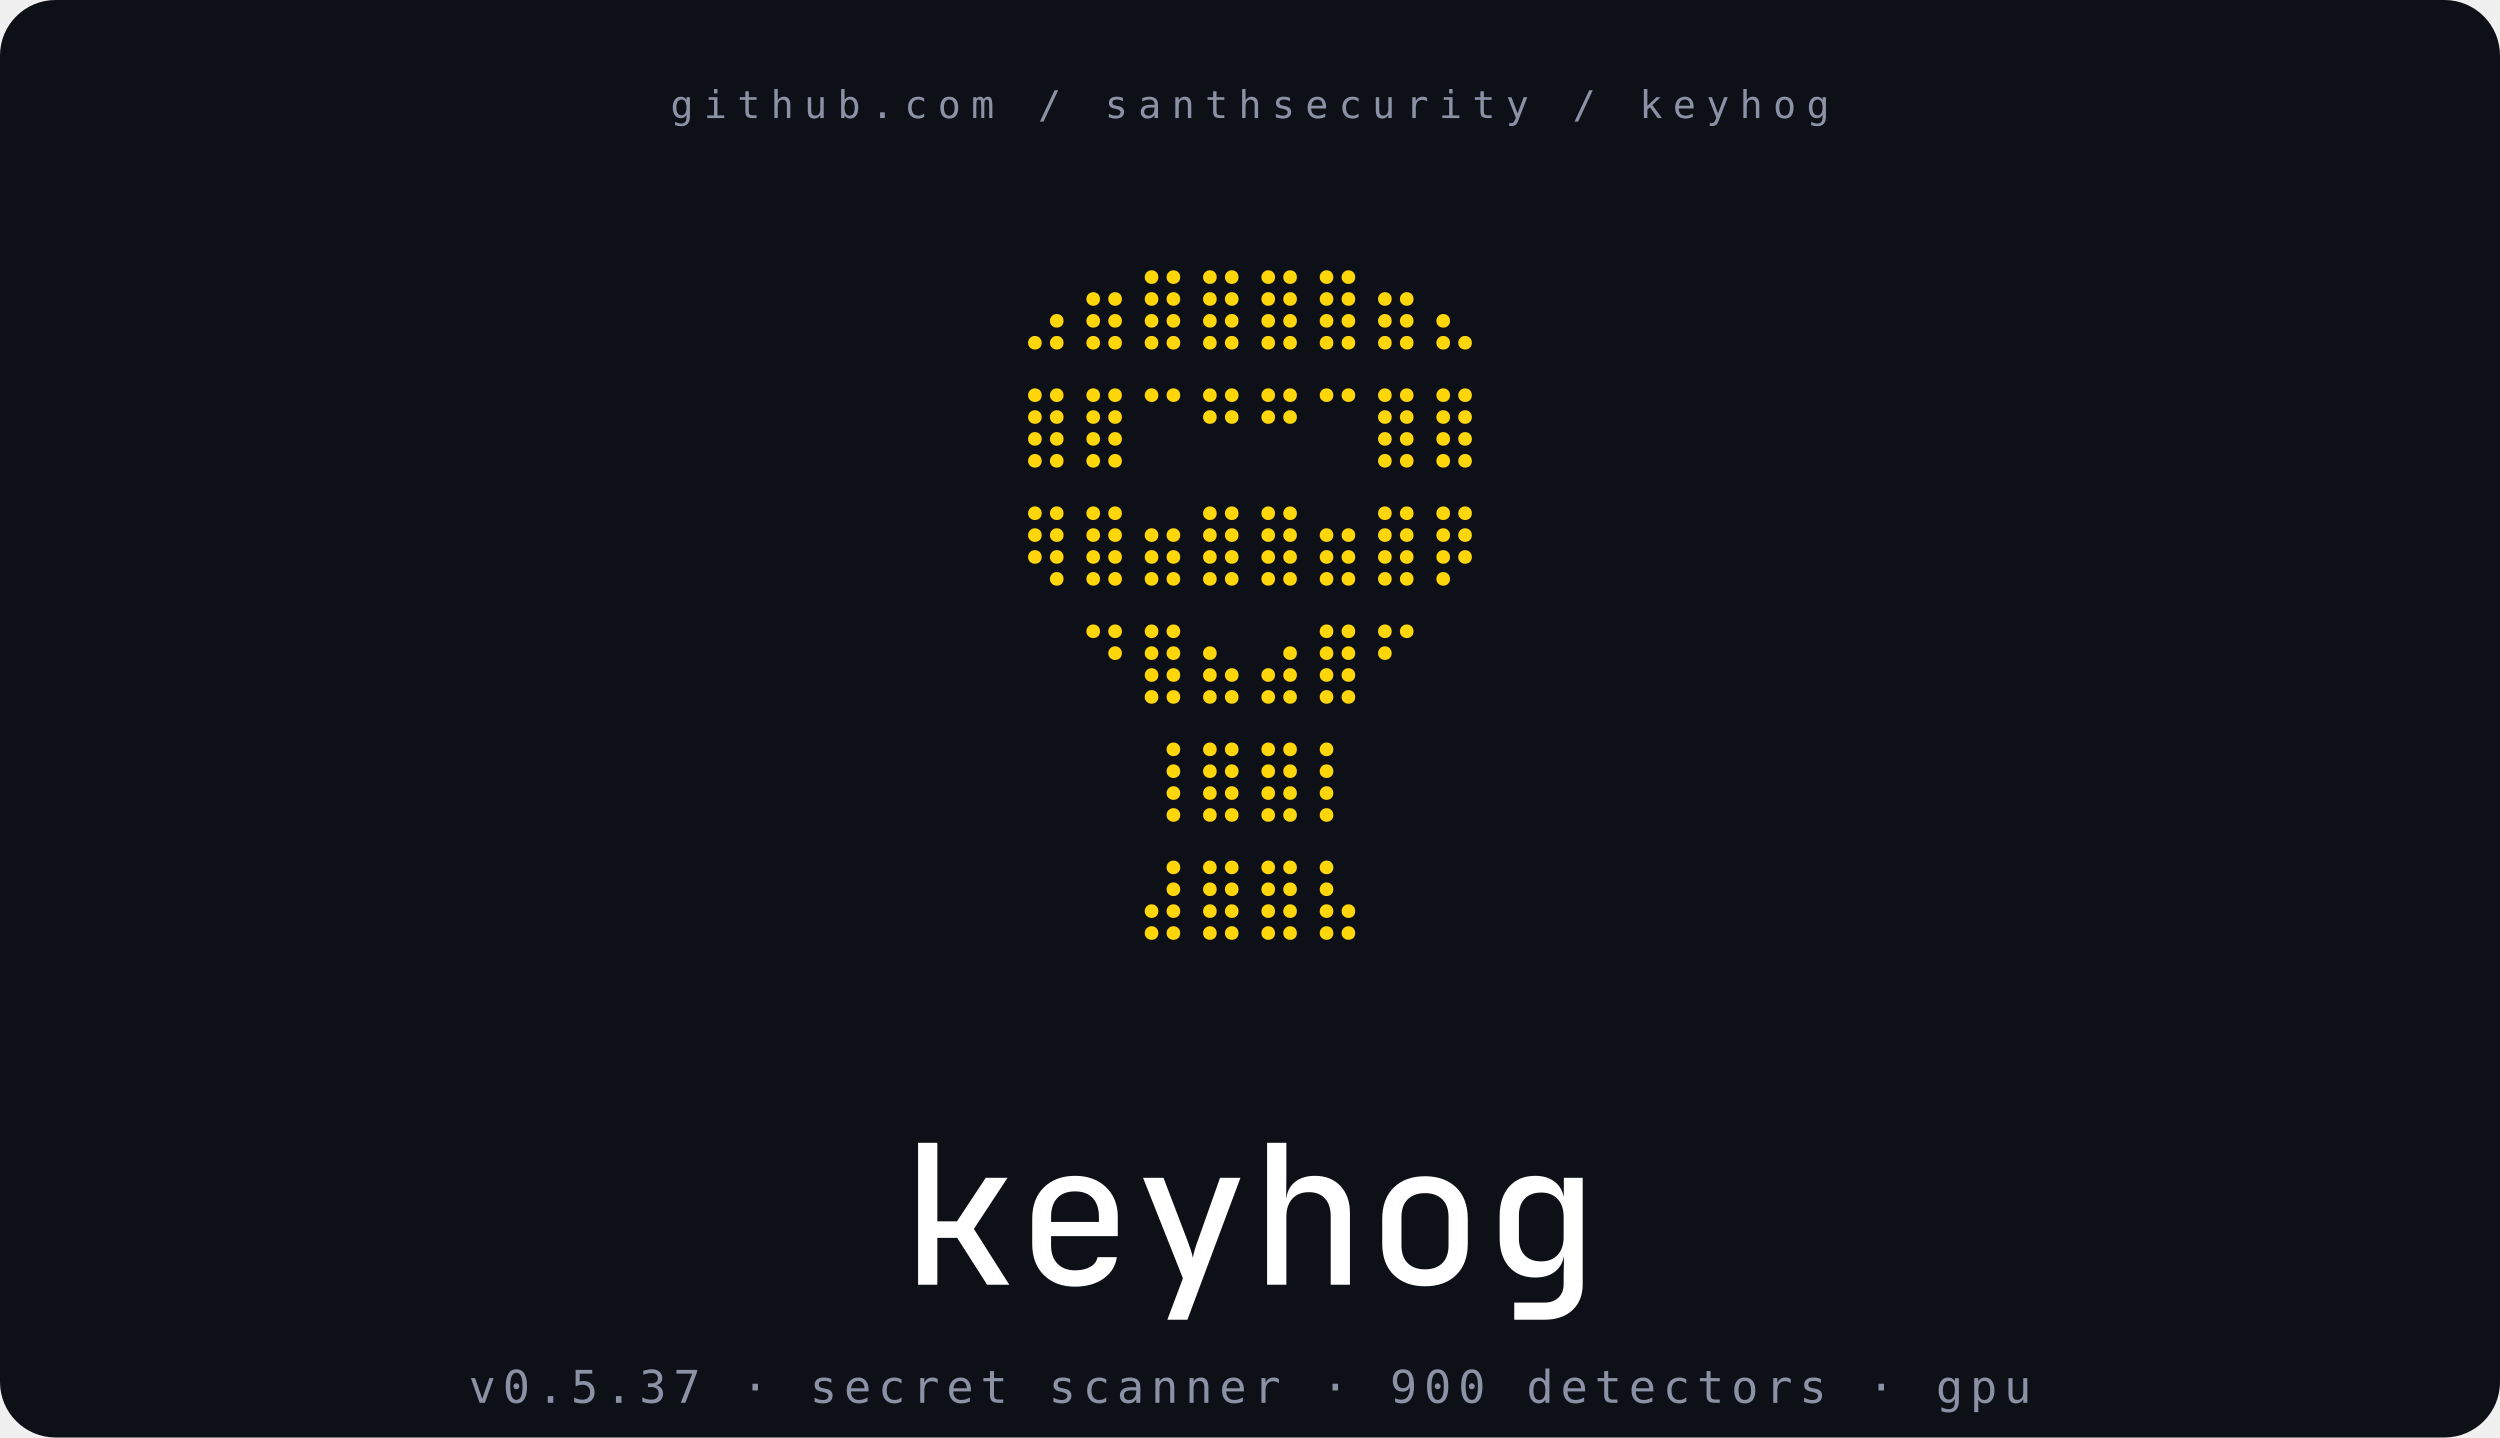
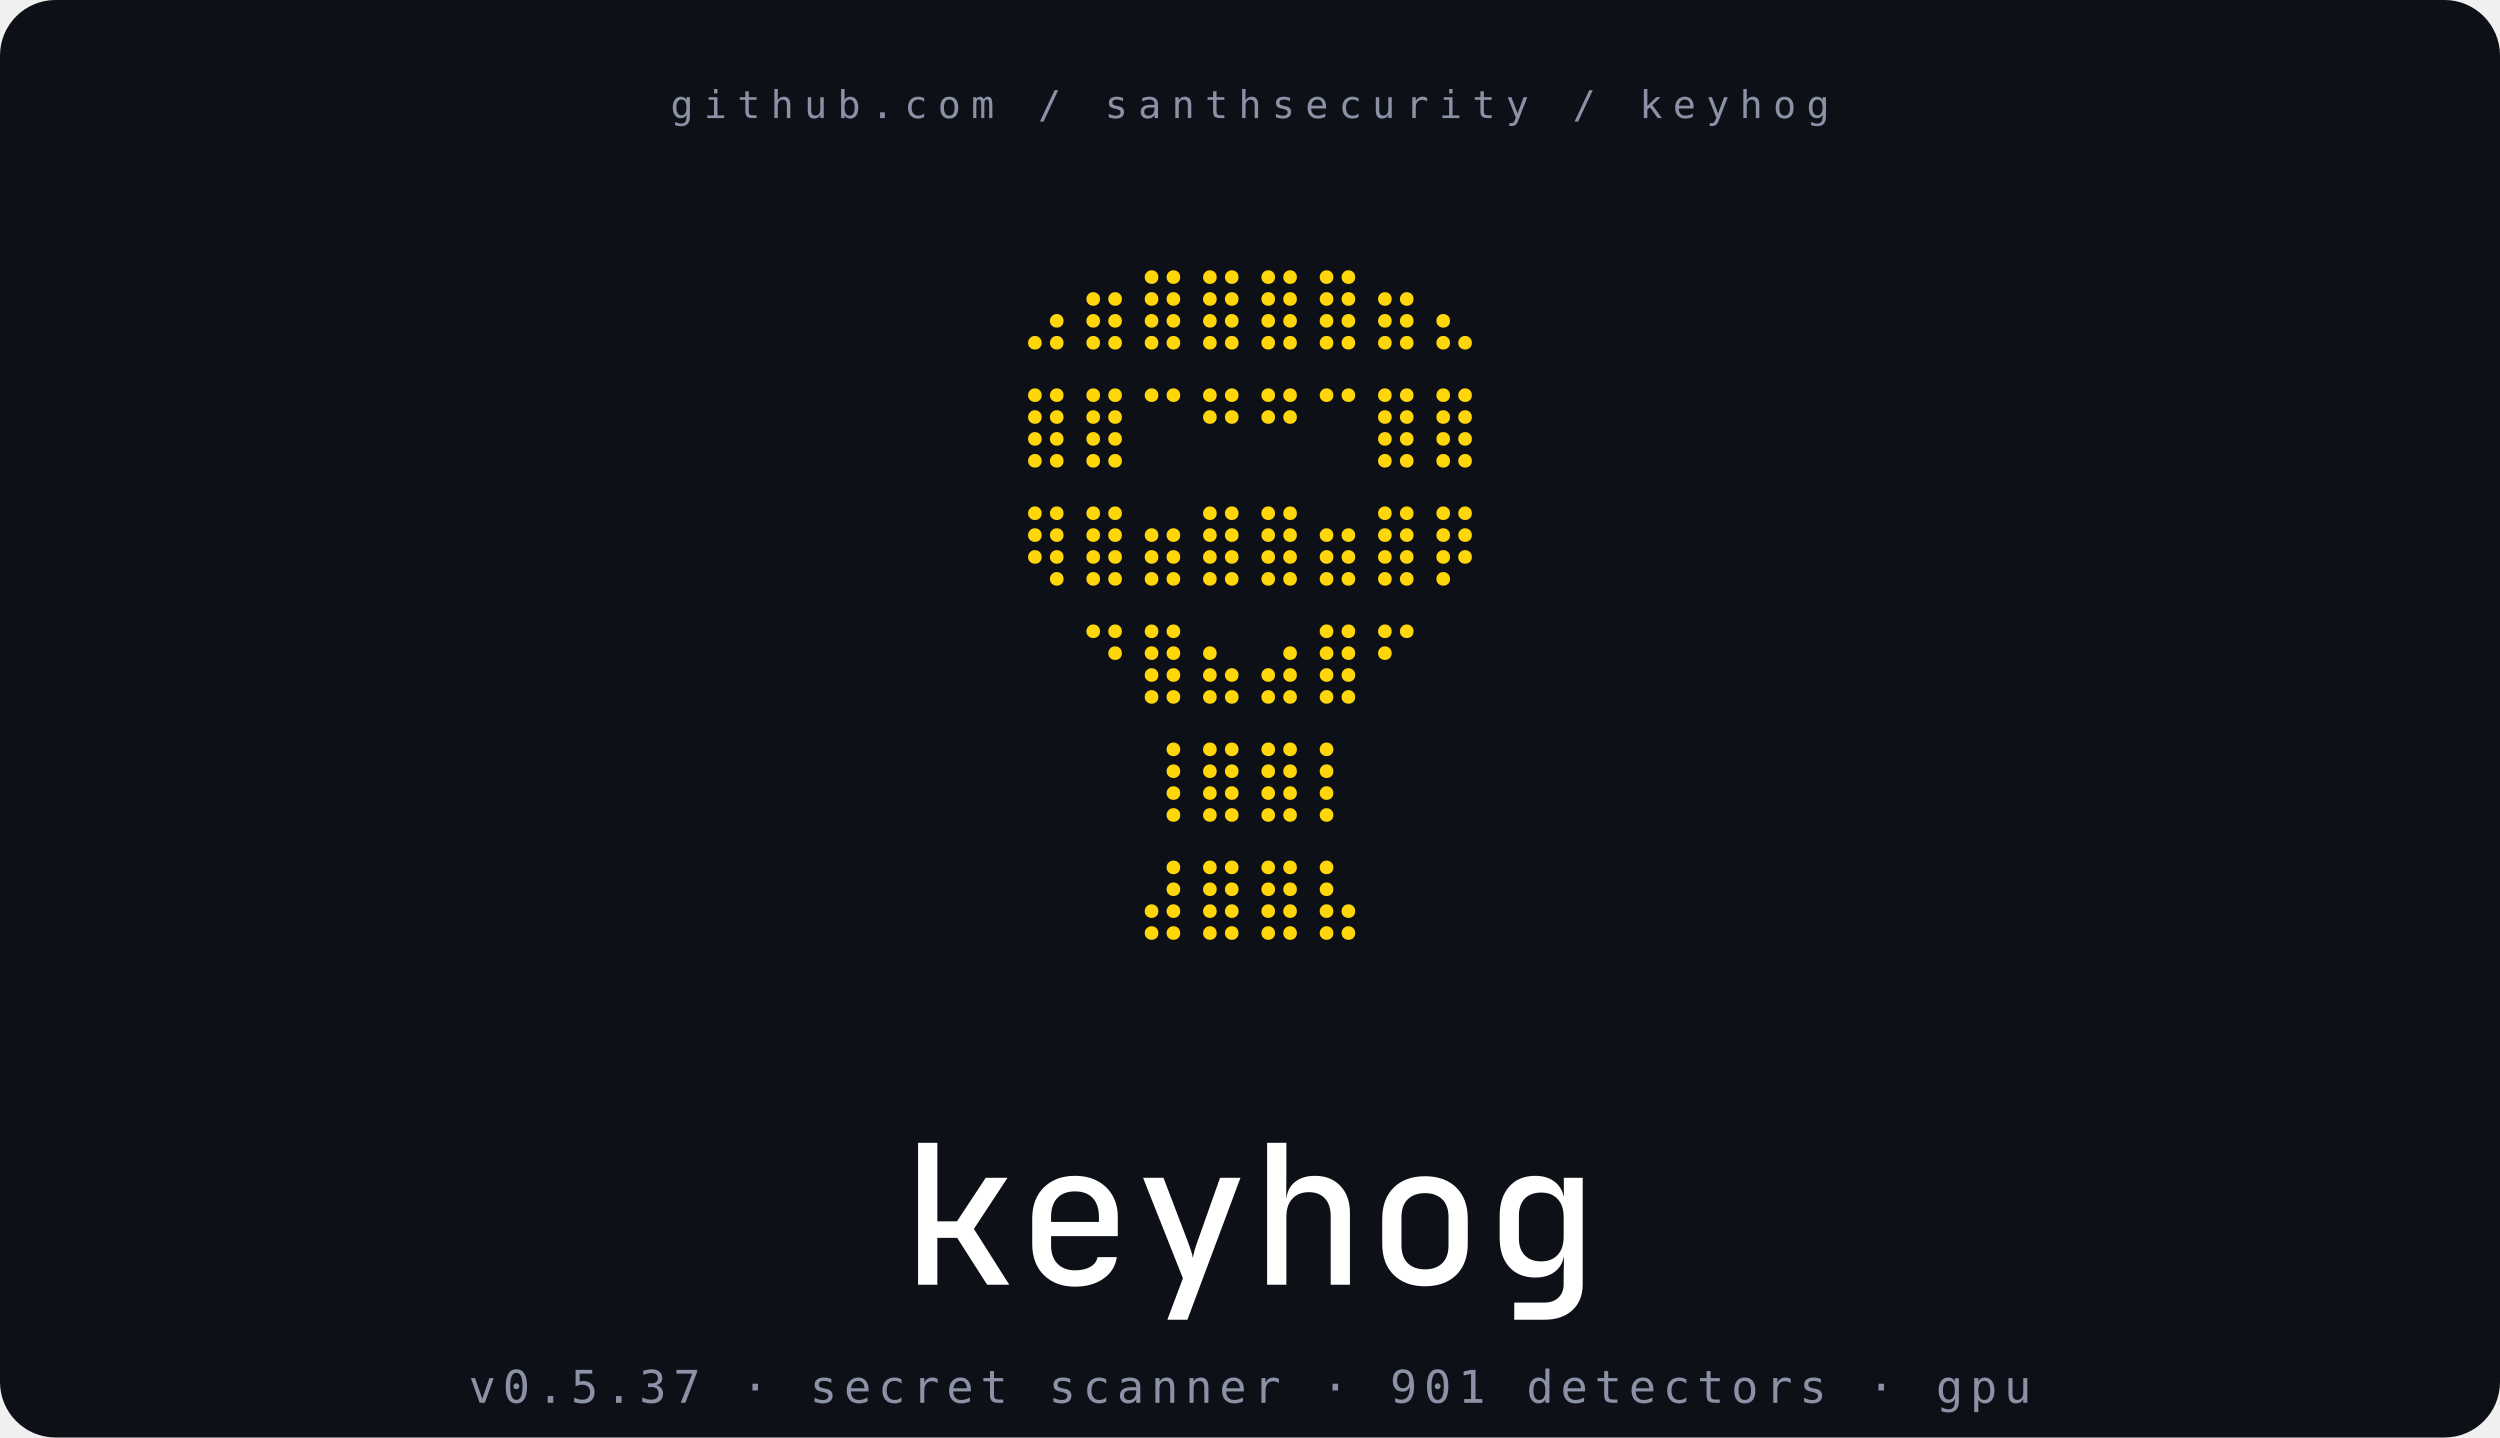
- <svg xmlns="http://www.w3.org/2000/svg" viewBox="0 0 720 414" width="720" height="414" role="img" aria-label="keyhog - secret scanner - 900 detectors - gpu">
+ <svg xmlns="http://www.w3.org/2000/svg" viewBox="0 0 720 414" width="720" height="414" role="img" aria-label="keyhog - secret scanner - 901 detectors - gpu">
  <rect x="0" y="0" width="720" height="414" rx="16" fill="#0d1017" />
  <g text-anchor="middle">
    <text fill="#8b92a6" x="360" y="34" font-family="'JetBrains Mono', ui-monospace, 'SF Mono', Menlo, Consolas, monospace" font-size="11" letter-spacing="3">github.com  /  santhsecurity  /  keyhog</text>
    <g font-family="'JetBrains Mono', ui-monospace, 'SF Mono', 'Cascadia Code', 'DejaVu Sans Mono', 'Liberation Mono', Menlo, Consolas, monospace" fill="#ffd60a" font-size="28" xml:space="preserve">
      <text x="360" y="98">⠀⣠⣶⣿⣿⣿⣿⣶⣄⠀</text>
      <text x="360" y="132">⠀⣿⣿⠉⠛⠛⠉⣿⣿⠀</text>
      <text x="360" y="166">⠀⢿⣿⣶⣿⣿⣶⣿⡿⠀</text>
      <text x="360" y="200">⠀⠀⠙⣿⣦⣴⣿⠋⠀⠀</text>
      <text x="360" y="234">⠀⠀⠀⢸⣿⣿⡇⠀⠀⠀</text>
      <text x="360" y="268">⠀⠀⠀⣼⣿⣿⣧⠀⠀⠀</text>
    </g>
    <g fill="#ffffff" transform="translate(259.20,370)">
      <g transform="translate(0.000,0) scale(0.056,-0.056)">
        <path d="M93 0V730H192V326H293L441 550H553L380 287L562 0H448L294 241H192V0Z" />
      </g>
      <g transform="translate(33.600,0) scale(0.056,-0.056)">
        <path d="M300 -10Q201 -10 140.5 49.0Q80 108 80 210V340Q80 442 140.5 501.0Q201 560 300 560Q366 560 415.5 533.5Q465 507 492.5 459.5Q520 412 520 349V250H177V202Q177 142 210.0 108.0Q243 74 300 74Q348 74 379.0 92.0Q410 110 416 142H515Q505 72 446.0 31.0Q387 -10 300 -10ZM177 349V323H423V349Q423 412 391.0 446.0Q359 480 300 480Q241 480 209.0 446.0Q177 412 177 349Z" />
      </g>
      <g transform="translate(67.200,0) scale(0.056,-0.056)">
        <path d="M175 -180 255 33 50 550H155L279 225Q287 204 295.0 180.0Q303 156 306 138Q309 156 316.0 180.0Q323 204 331 225L446 550H551L278 -180Z" />
      </g>
      <g transform="translate(100.800,0) scale(0.056,-0.056)">
        <path d="M88 0V730H187V550L186 445H187Q194 499 232.5 529.5Q271 560 334 560Q416 560 465.0 508.0Q514 456 514 368V0H415V353Q415 412 385.0 444.0Q355 476 303 476Q249 476 218.0 442.5Q187 409 187 349V0Z" />
      </g>
      <g transform="translate(134.400,0) scale(0.056,-0.056)">
        <path d="M300 -8Q199 -8 139.5 50.0Q80 108 80 212V338Q80 442 139.5 500.0Q199 558 300 558Q401 558 460.5 500.0Q520 442 520 338V212Q520 108 460.5 50.0Q401 -8 300 -8ZM300 79Q356 79 388.5 110.5Q421 142 421 203V347Q421 408 388.5 439.5Q356 471 300 471Q244 471 211.5 439.5Q179 408 179 347V203Q179 142 211.5 110.5Q244 79 300 79Z" />
      </g>
      <g transform="translate(168.000,0) scale(0.056,-0.056)">
        <path d="M159 -180V-92H314Q359 -92 386.0 -66.5Q413 -41 413 3V49L415 144H414Q404 93 365.5 65.0Q327 37 267 37Q182 37 133.0 91.5Q84 146 84 241V354Q84 449 133.0 504.5Q182 560 267 560Q325 560 363.5 532.0Q402 504 413 455H414V550H511V2Q511 -82 458.0 -131.0Q405 -180 314 -180ZM298 120Q351 120 382.0 153.0Q413 186 413 246V349Q413 408 382.0 441.0Q351 474 298 474Q243 474 213.0 442.5Q183 411 183 357V237Q183 183 213.0 151.5Q243 120 298 120Z" />
      </g>
    </g>
-     <text fill="#8b92a6" x="360" y="404" font-family="'JetBrains Mono', ui-monospace, 'SF Mono', Menlo, Consolas, monospace" font-size="13" letter-spacing="2">v0.5.37  ·  secret scanner  ·  900 detectors  ·  gpu</text>
+     <text fill="#8b92a6" x="360" y="404" font-family="'JetBrains Mono', ui-monospace, 'SF Mono', Menlo, Consolas, monospace" font-size="13" letter-spacing="2">v0.5.37  ·  secret scanner  ·  901 detectors  ·  gpu</text>
  </g>
</svg>
